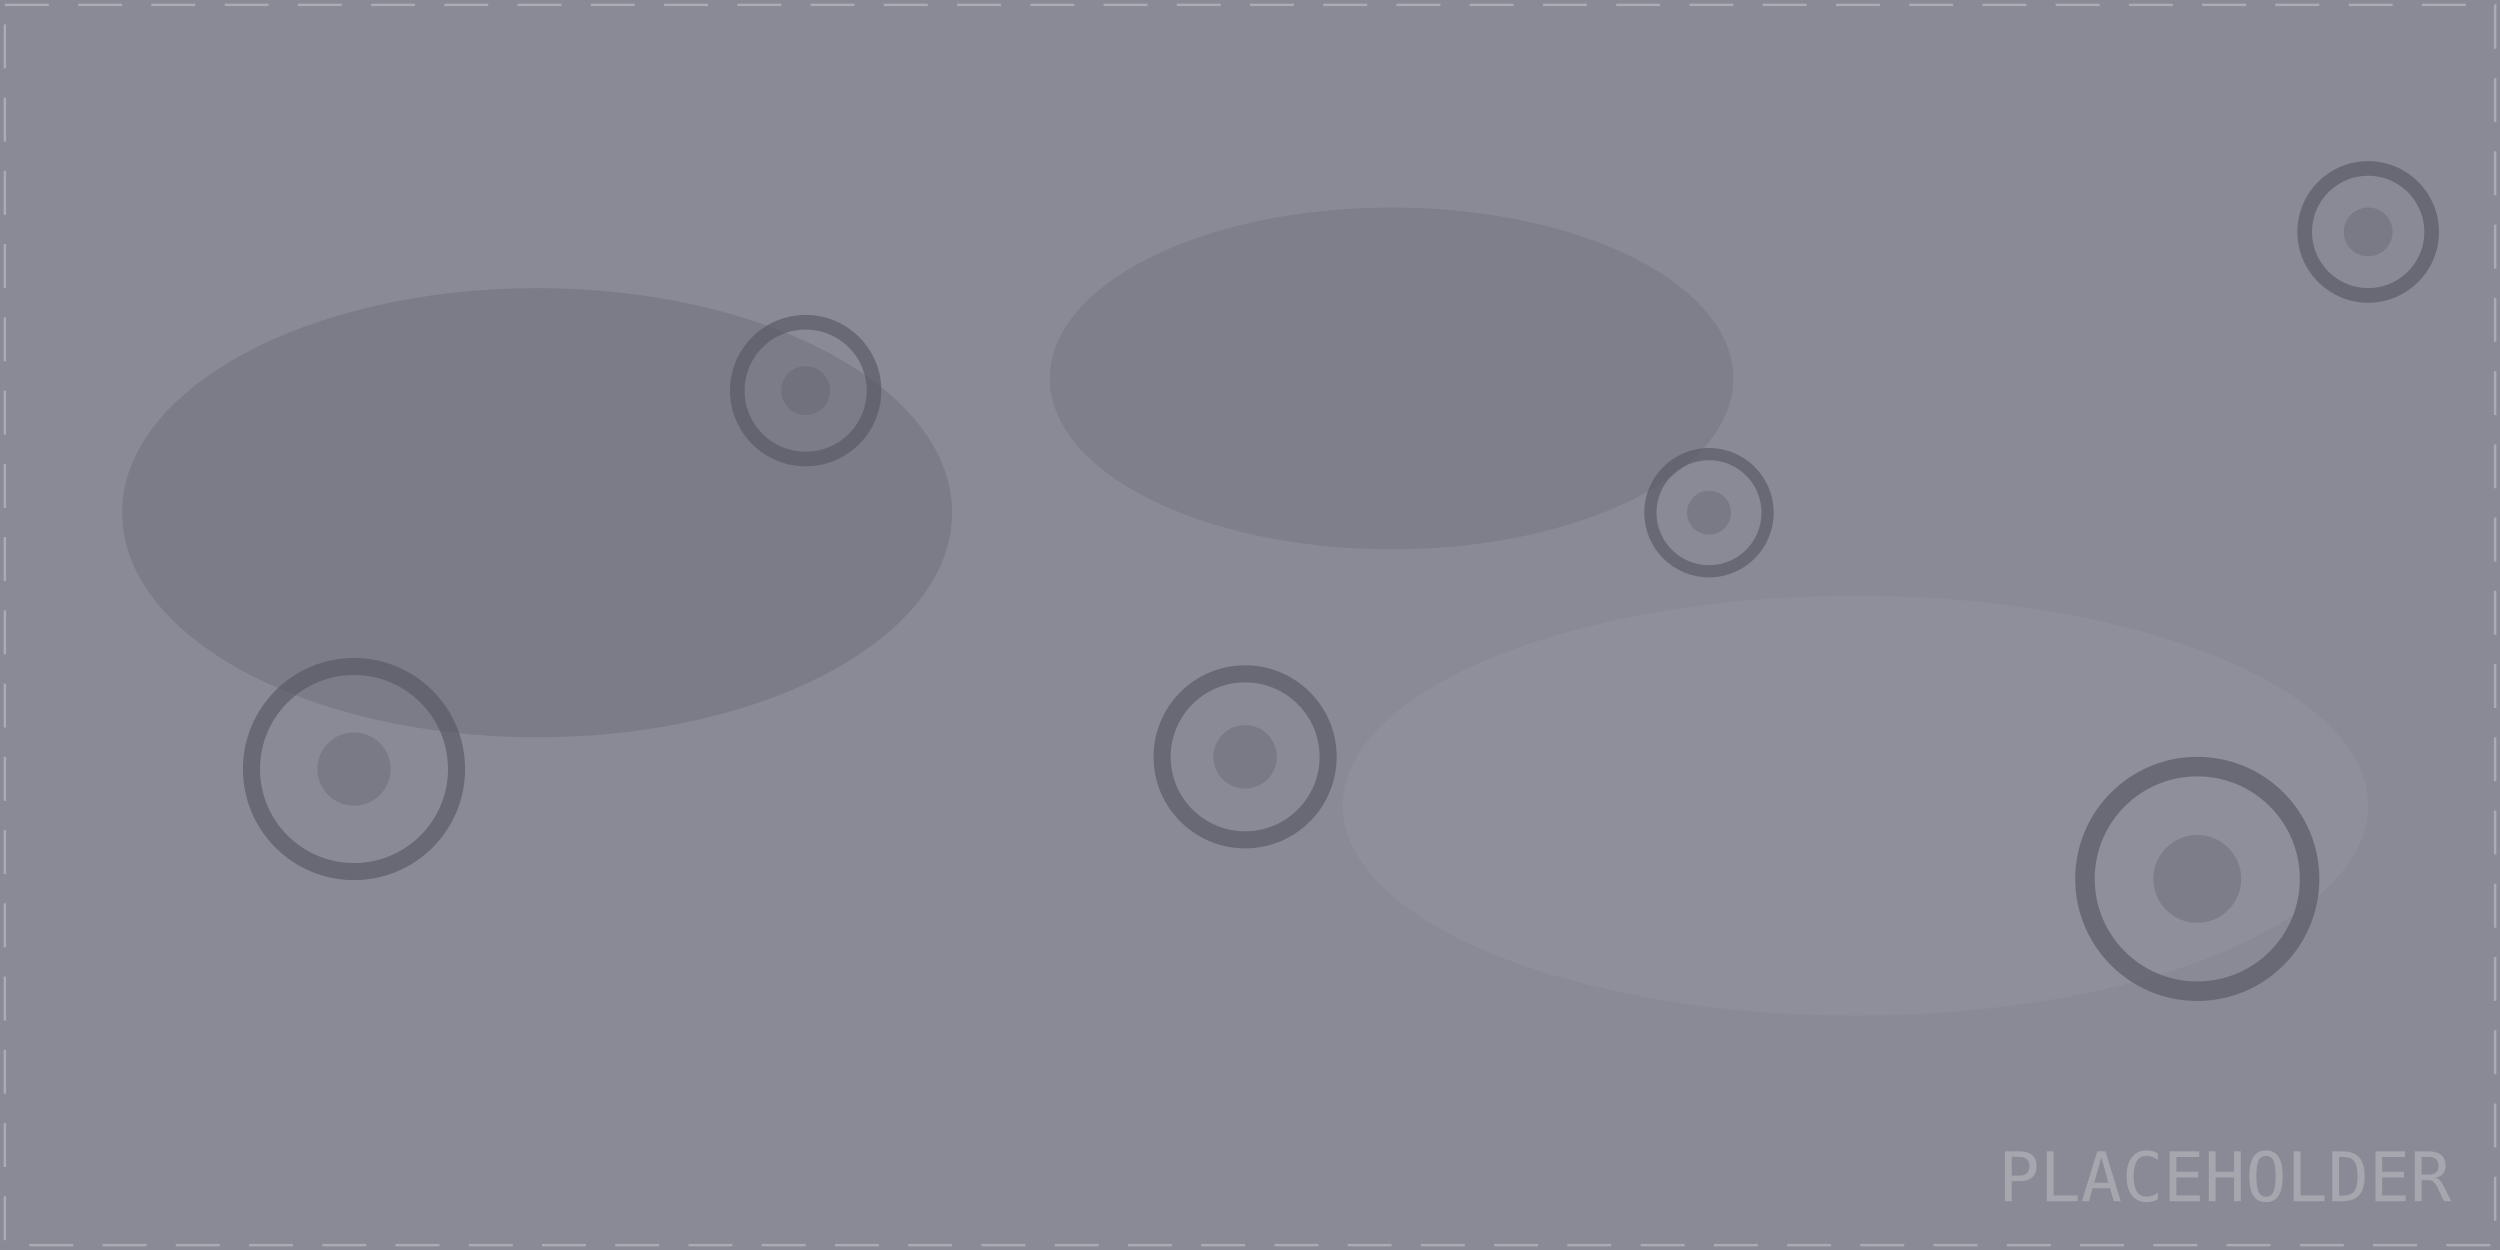
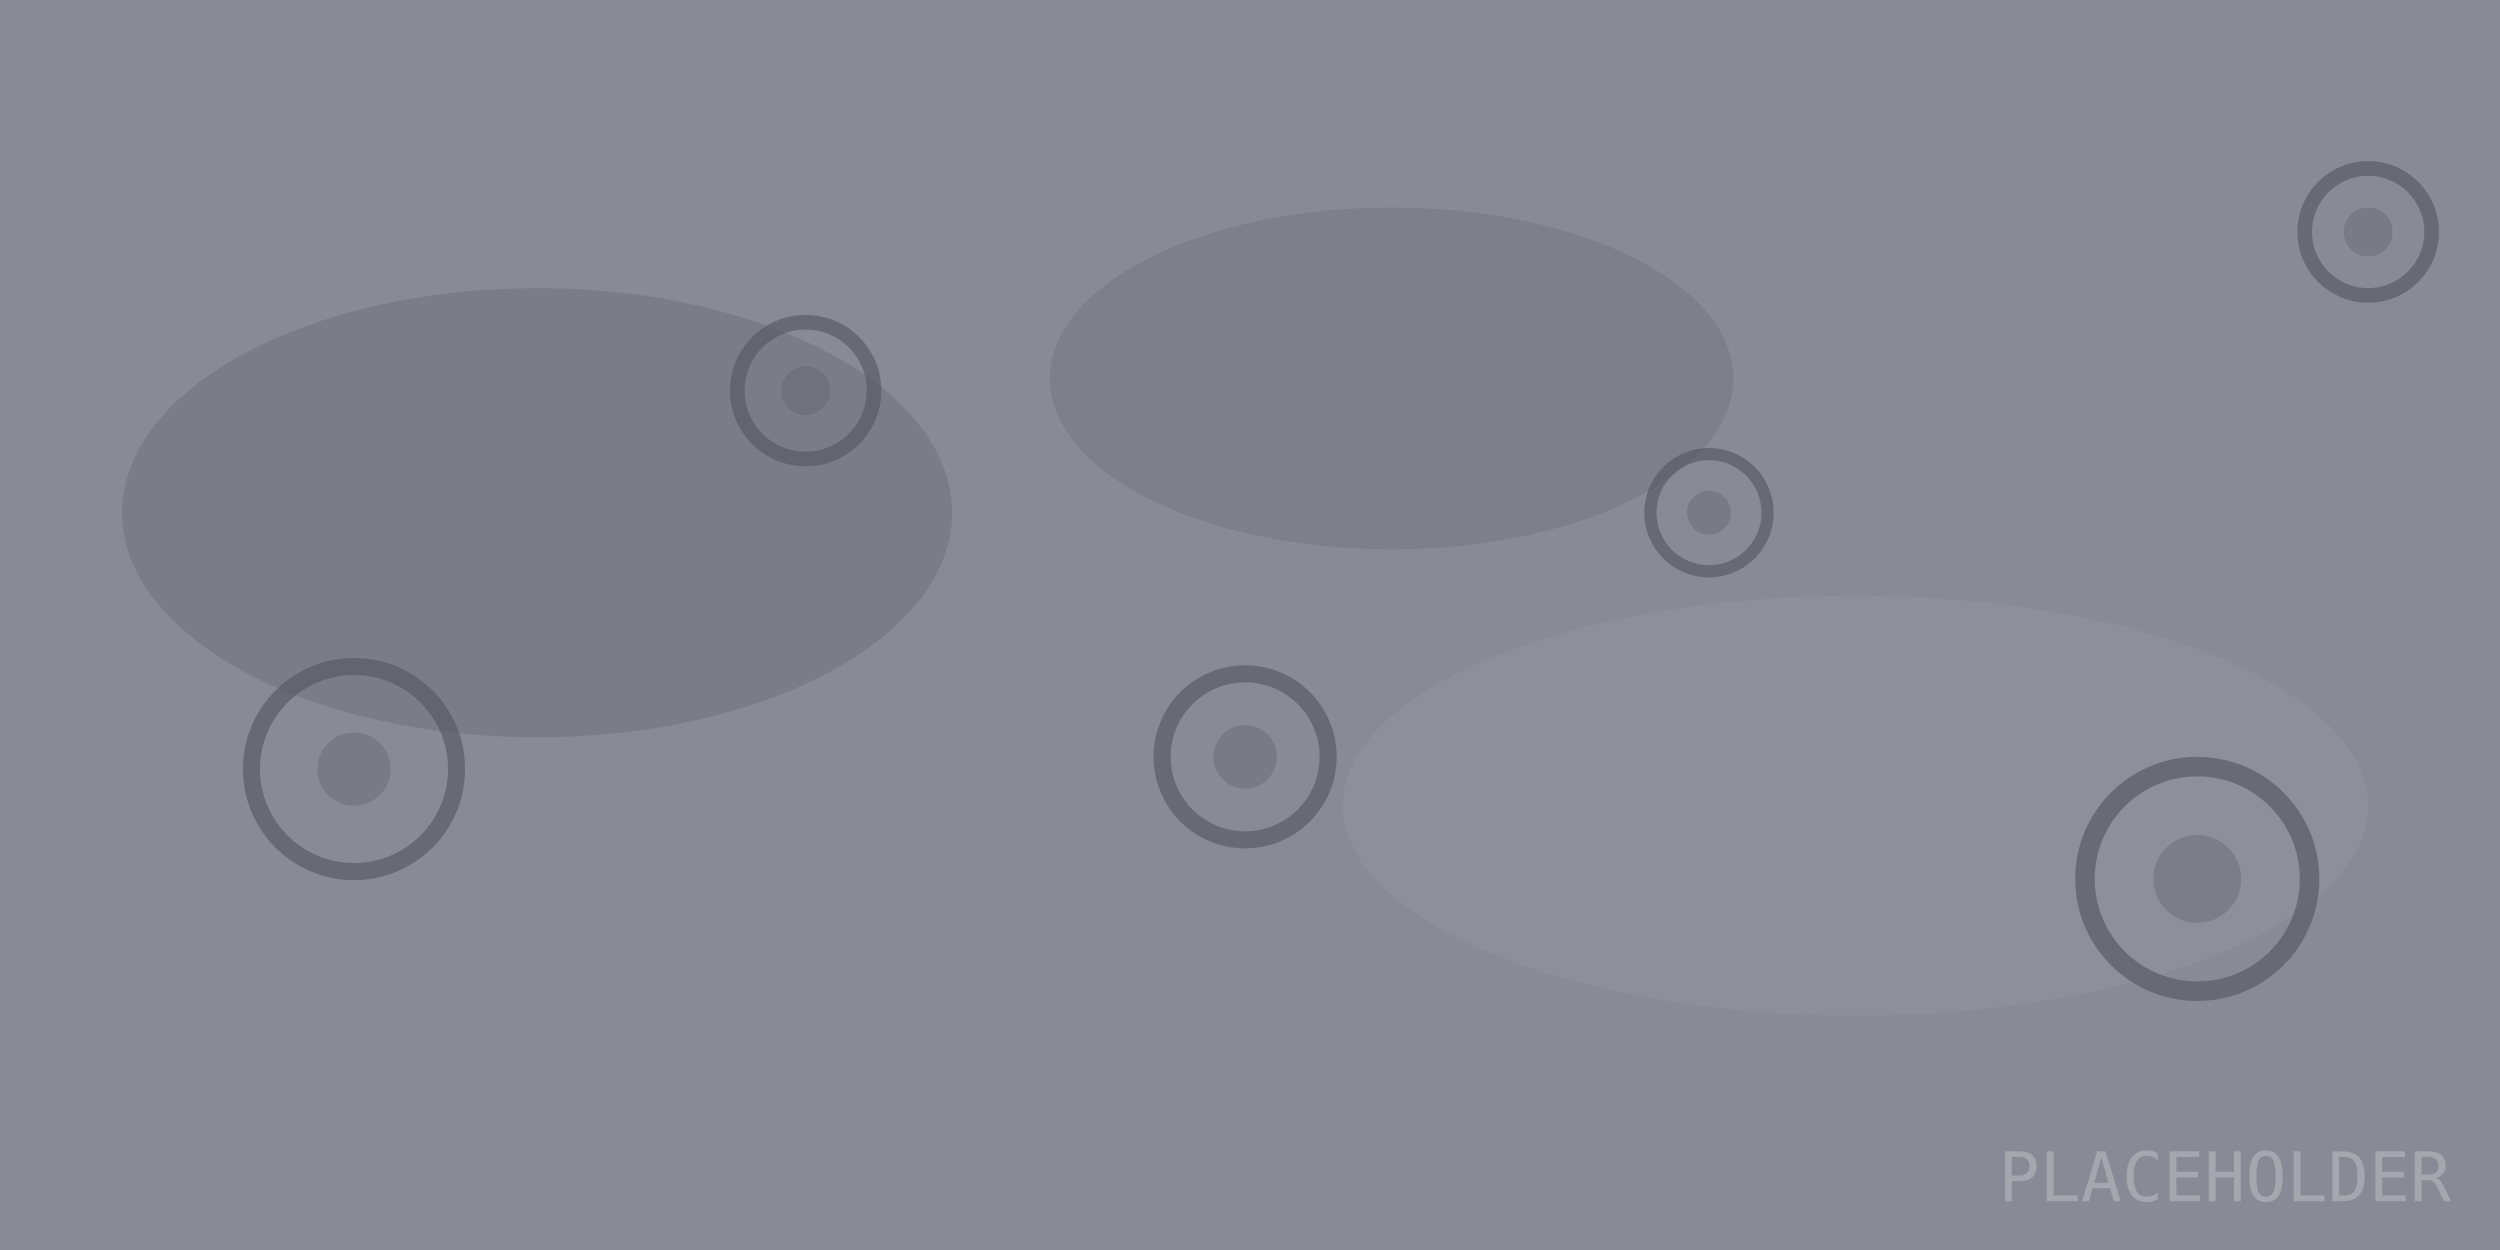
<svg xmlns="http://www.w3.org/2000/svg" viewBox="0 0 1024 512" width="1024" height="512" preserveAspectRatio="none">
  <rect width="1024" height="512" fill="#8a8a96" />
  <ellipse cx="220" cy="210" rx="170" ry="92" fill="#6a6a76" opacity="0.42" />
  <ellipse cx="570" cy="155" rx="140" ry="70" fill="#6a6a76" opacity="0.34" />
  <ellipse cx="760" cy="330" rx="210" ry="86" fill="#9a9aaa" opacity="0.28" />
  <g fill="none" stroke="#5a5a66" stroke-opacity="0.68">
    <circle cx="145" cy="315" r="42" stroke-width="7" />
    <circle cx="330" cy="160" r="28" stroke-width="6" />
    <circle cx="510" cy="310" r="34" stroke-width="7" />
    <circle cx="700" cy="210" r="24" stroke-width="5" />
    <circle cx="900" cy="360" r="46" stroke-width="8" />
    <circle cx="970" cy="95" r="26" stroke-width="6" />
  </g>
  <g fill="#5a5a66" opacity="0.34">
    <circle cx="145" cy="315" r="15" />
    <circle cx="330" cy="160" r="10" />
    <circle cx="510" cy="310" r="13" />
    <circle cx="700" cy="210" r="9" />
    <circle cx="900" cy="360" r="18" />
    <circle cx="970" cy="95" r="10" />
  </g>
-   <rect x="2" y="2" width="1020" height="508" fill="none" stroke="#ffffff" stroke-opacity="0.28" stroke-dasharray="18 12" />
  <text x="1004" y="492" fill="#ffffff" fill-opacity="0.24" font-family="monospace" font-size="28" text-anchor="end">PLACEHOLDER</text>
</svg>
